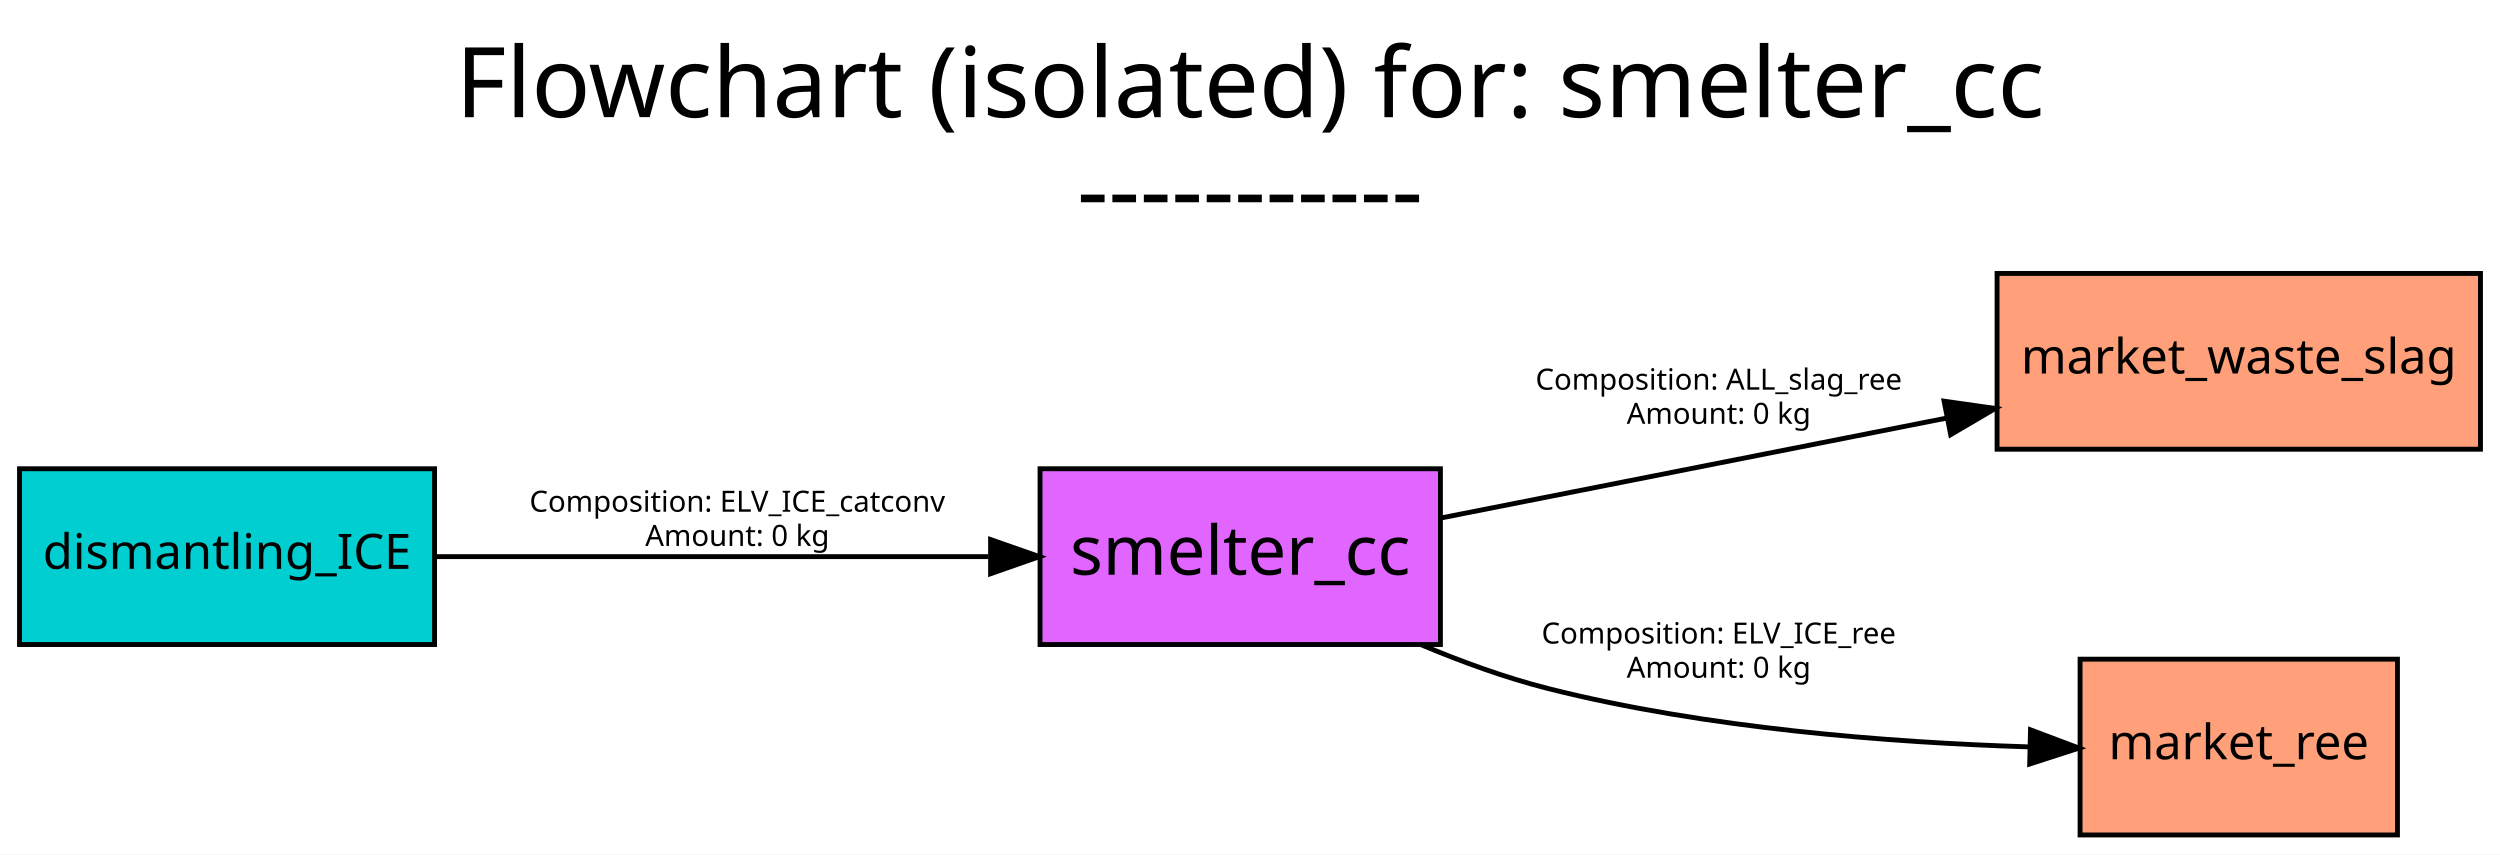
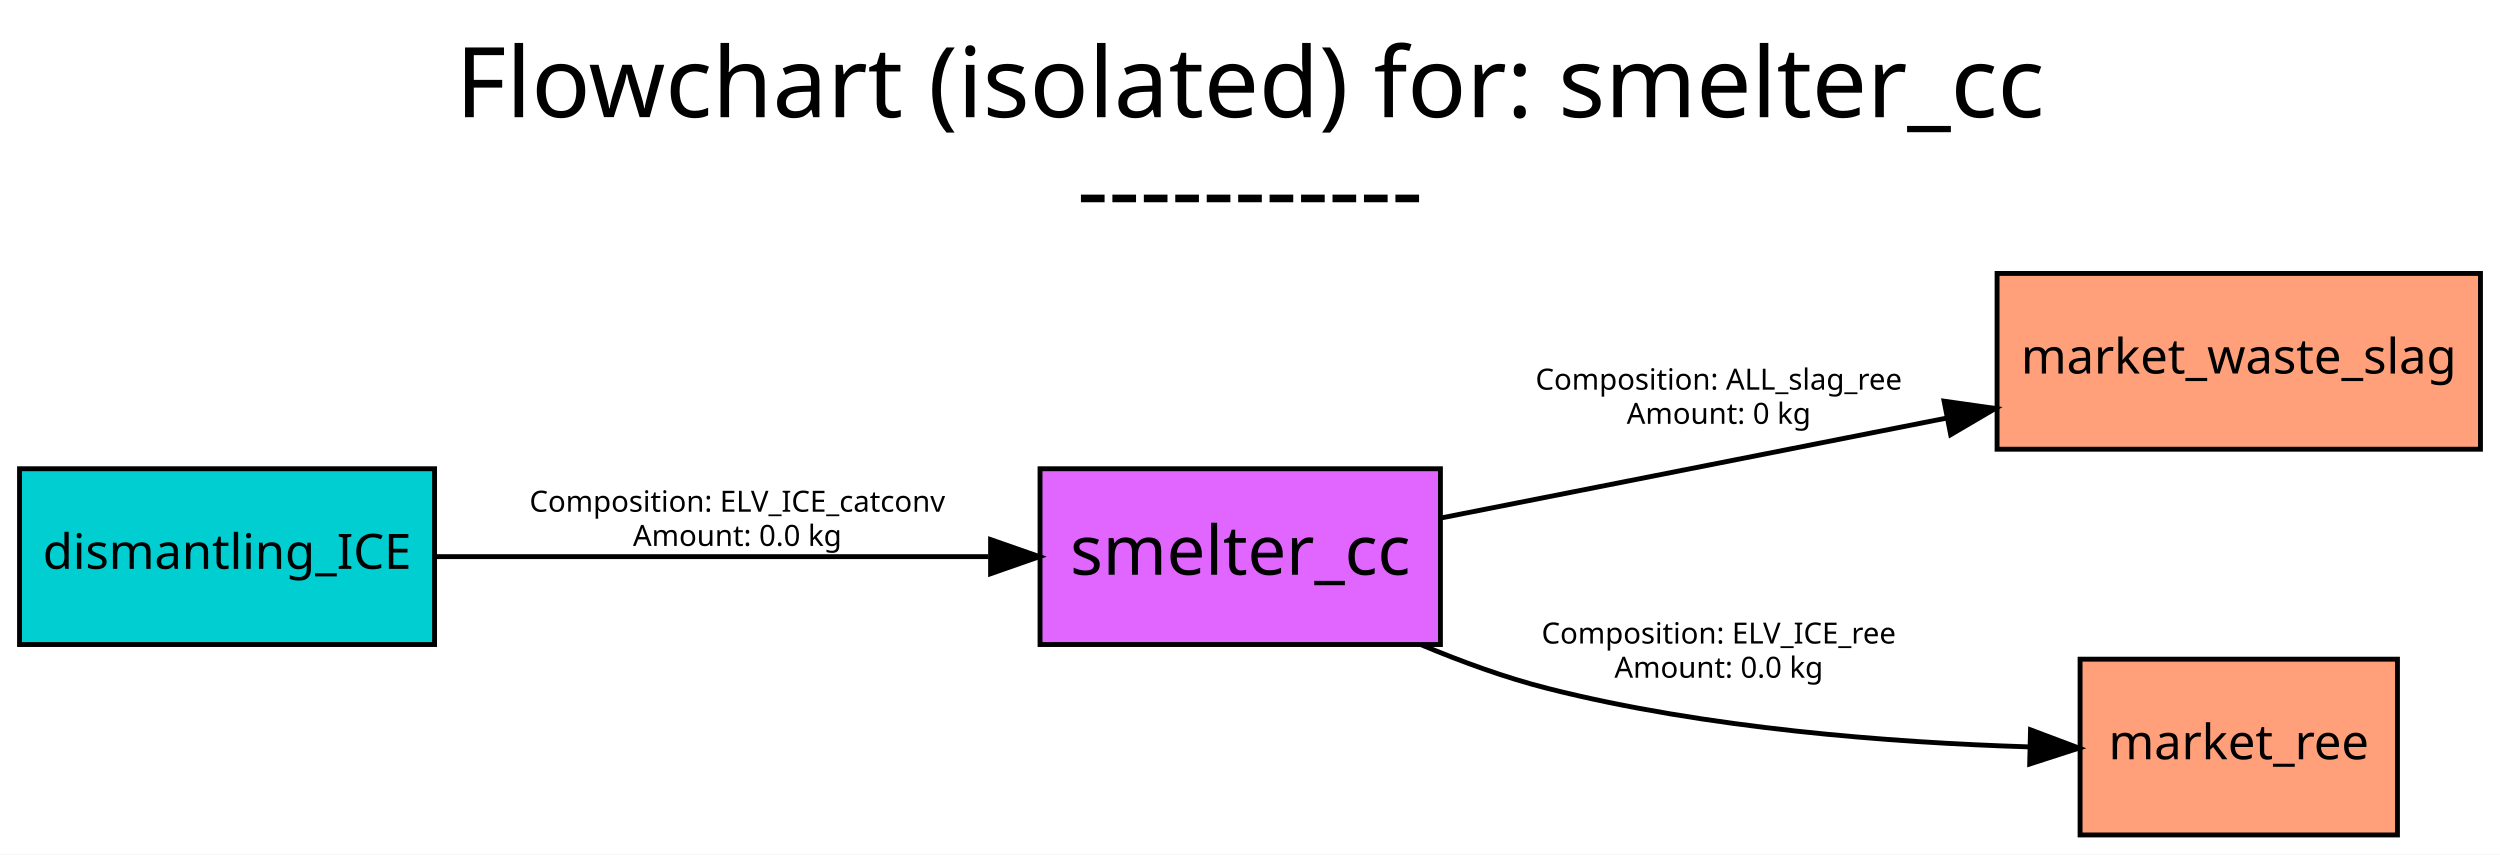
<svg xmlns="http://www.w3.org/2000/svg" width="512pt" height="175pt" viewBox="0.00 0.00 512.00 175.00">
  <g id="graph0" class="graph" transform="scale(1 1) rotate(0) translate(4 171)">
    <polygon fill="white" stroke="transparent" points="-4,4 -4,-171 508,-171 508,4 -4,4" />
    <text text-anchor="middle" x="252" y="-147" font-family="Cabin" font-size="20.00">Flowchart (isolated) for: smelter_cc</text>
    <text text-anchor="middle" x="252" y="-125" font-family="Cabin" font-size="20.00">-----------</text>
    <g id="node1" class="node">
      <polygon fill="#e066ff" stroke="black" points="291,-75 209,-75 209,-39 291,-39 291,-75" />
      <text text-anchor="middle" x="250" y="-53.3" font-family="Cabin" font-size="14.00">smelter_cc</text>
    </g>
    <g id="node3" class="node">
      <polygon fill="#ffa07a" stroke="black" points="504,-115 405,-115 405,-79 504,-79 504,-115" />
      <text text-anchor="middle" x="454.5" y="-94.5" font-family="Cabin" font-size="10.00">market_waste_slag</text>
    </g>
    <g id="edge2" class="edge">
      <path fill="none" stroke="black" d="M291.01,-64.9C320.57,-70.74 361.29,-78.79 394.57,-85.36" />
      <polygon fill="black" stroke="black" points="394.15,-88.84 404.64,-87.35 395.5,-81.98 394.15,-88.84" />
      <text text-anchor="middle" x="348" y="-91.2" font-family="Cabin" font-size="6.00">Composition: ALL_slag_ree</text>
      <text text-anchor="middle" x="348" y="-84.2" font-family="Cabin" font-size="6.00">Amount: 0 kg</text>
    </g>
    <g id="node4" class="node">
      <polygon fill="#ffa07a" stroke="black" points="487,-36 422,-36 422,0 487,0 487,-36" />
      <text text-anchor="middle" x="454.5" y="-15.5" font-family="Cabin" font-size="10.00">market_ree</text>
    </g>
    <g id="edge3" class="edge">
      <path fill="none" stroke="black" d="M287.02,-38.97C295.37,-35.46 304.35,-32.19 313,-30 345.41,-21.8 383.22,-18.93 411.45,-18.04" />
      <polygon fill="black" stroke="black" points="411.85,-21.53 421.77,-17.79 411.68,-14.53 411.85,-21.53" />
      <text text-anchor="middle" x="348" y="-39.2" font-family="Cabin" font-size="6.00">Composition: ELV_ICE_ree</text>
-       <text text-anchor="middle" x="348" y="-32.2" font-family="Cabin" font-size="6.00">Amount: 0 kg</text>
+       <text text-anchor="middle" x="348" y="-32.2" font-family="Cabin" font-size="6.00">Amount: 0.0 kg</text>
    </g>
    <g id="node2" class="node">
      <polygon fill="darkturquoise" stroke="black" points="85,-75 0,-75 0,-39 85,-39 85,-75" />
      <text text-anchor="middle" x="42.5" y="-54.5" font-family="Cabin" font-size="10.00">dismantling_ICE</text>
    </g>
    <g id="edge1" class="edge">
      <path fill="none" stroke="black" d="M85.09,-57C117.82,-57 163.58,-57 198.43,-57" />
      <polygon fill="black" stroke="black" points="198.87,-60.5 208.87,-57 198.87,-53.5 198.87,-60.5" />
      <text text-anchor="middle" x="147" y="-66.2" font-family="Cabin" font-size="6.00">Composition: ELV_ICE_catconv</text>
-       <text text-anchor="middle" x="147" y="-59.2" font-family="Cabin" font-size="6.00">Amount: 0 kg</text>
+       <text text-anchor="middle" x="147" y="-59.2" font-family="Cabin" font-size="6.00">Amount: 0.0 kg</text>
    </g>
  </g>
</svg>
